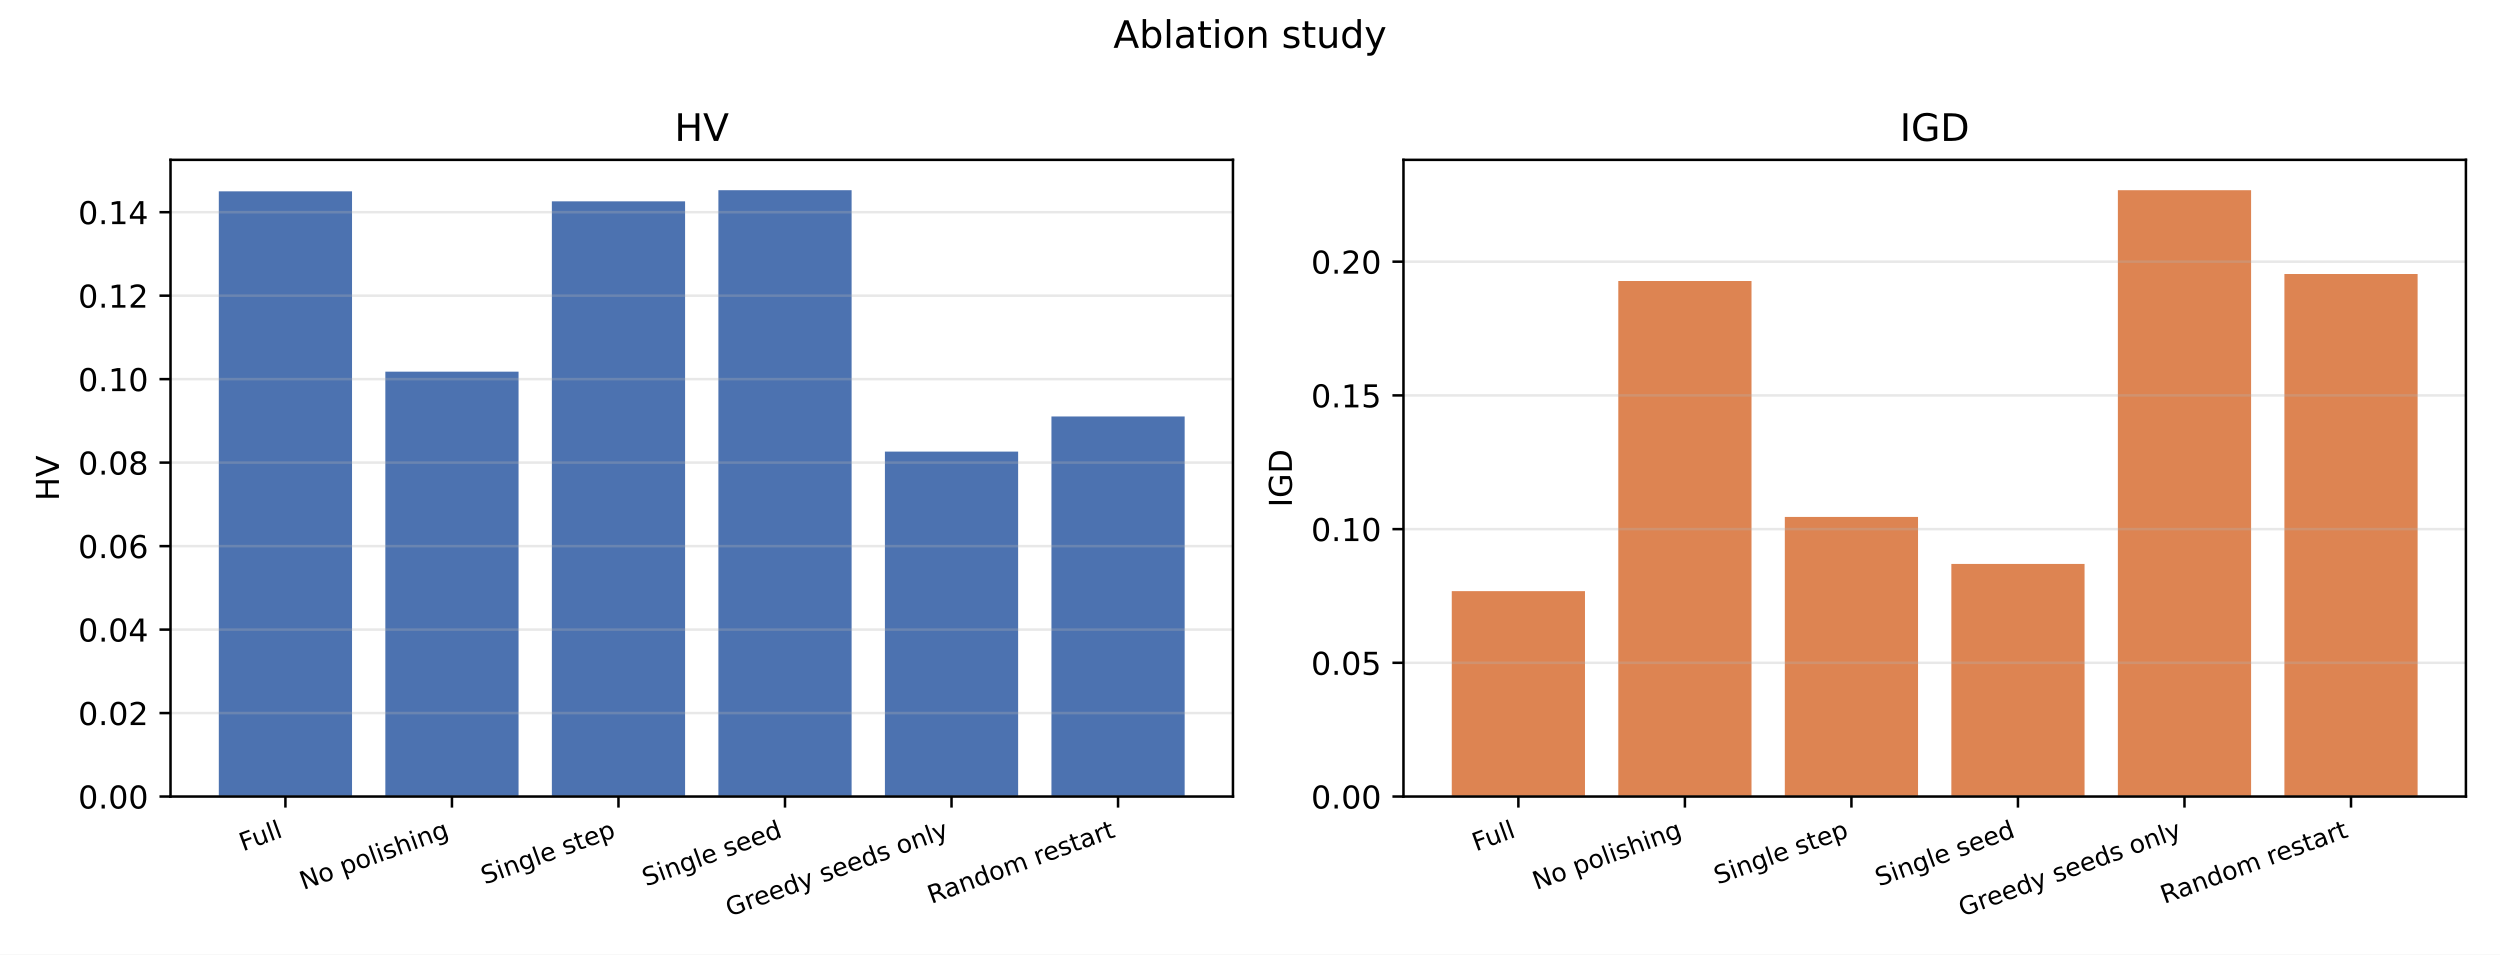
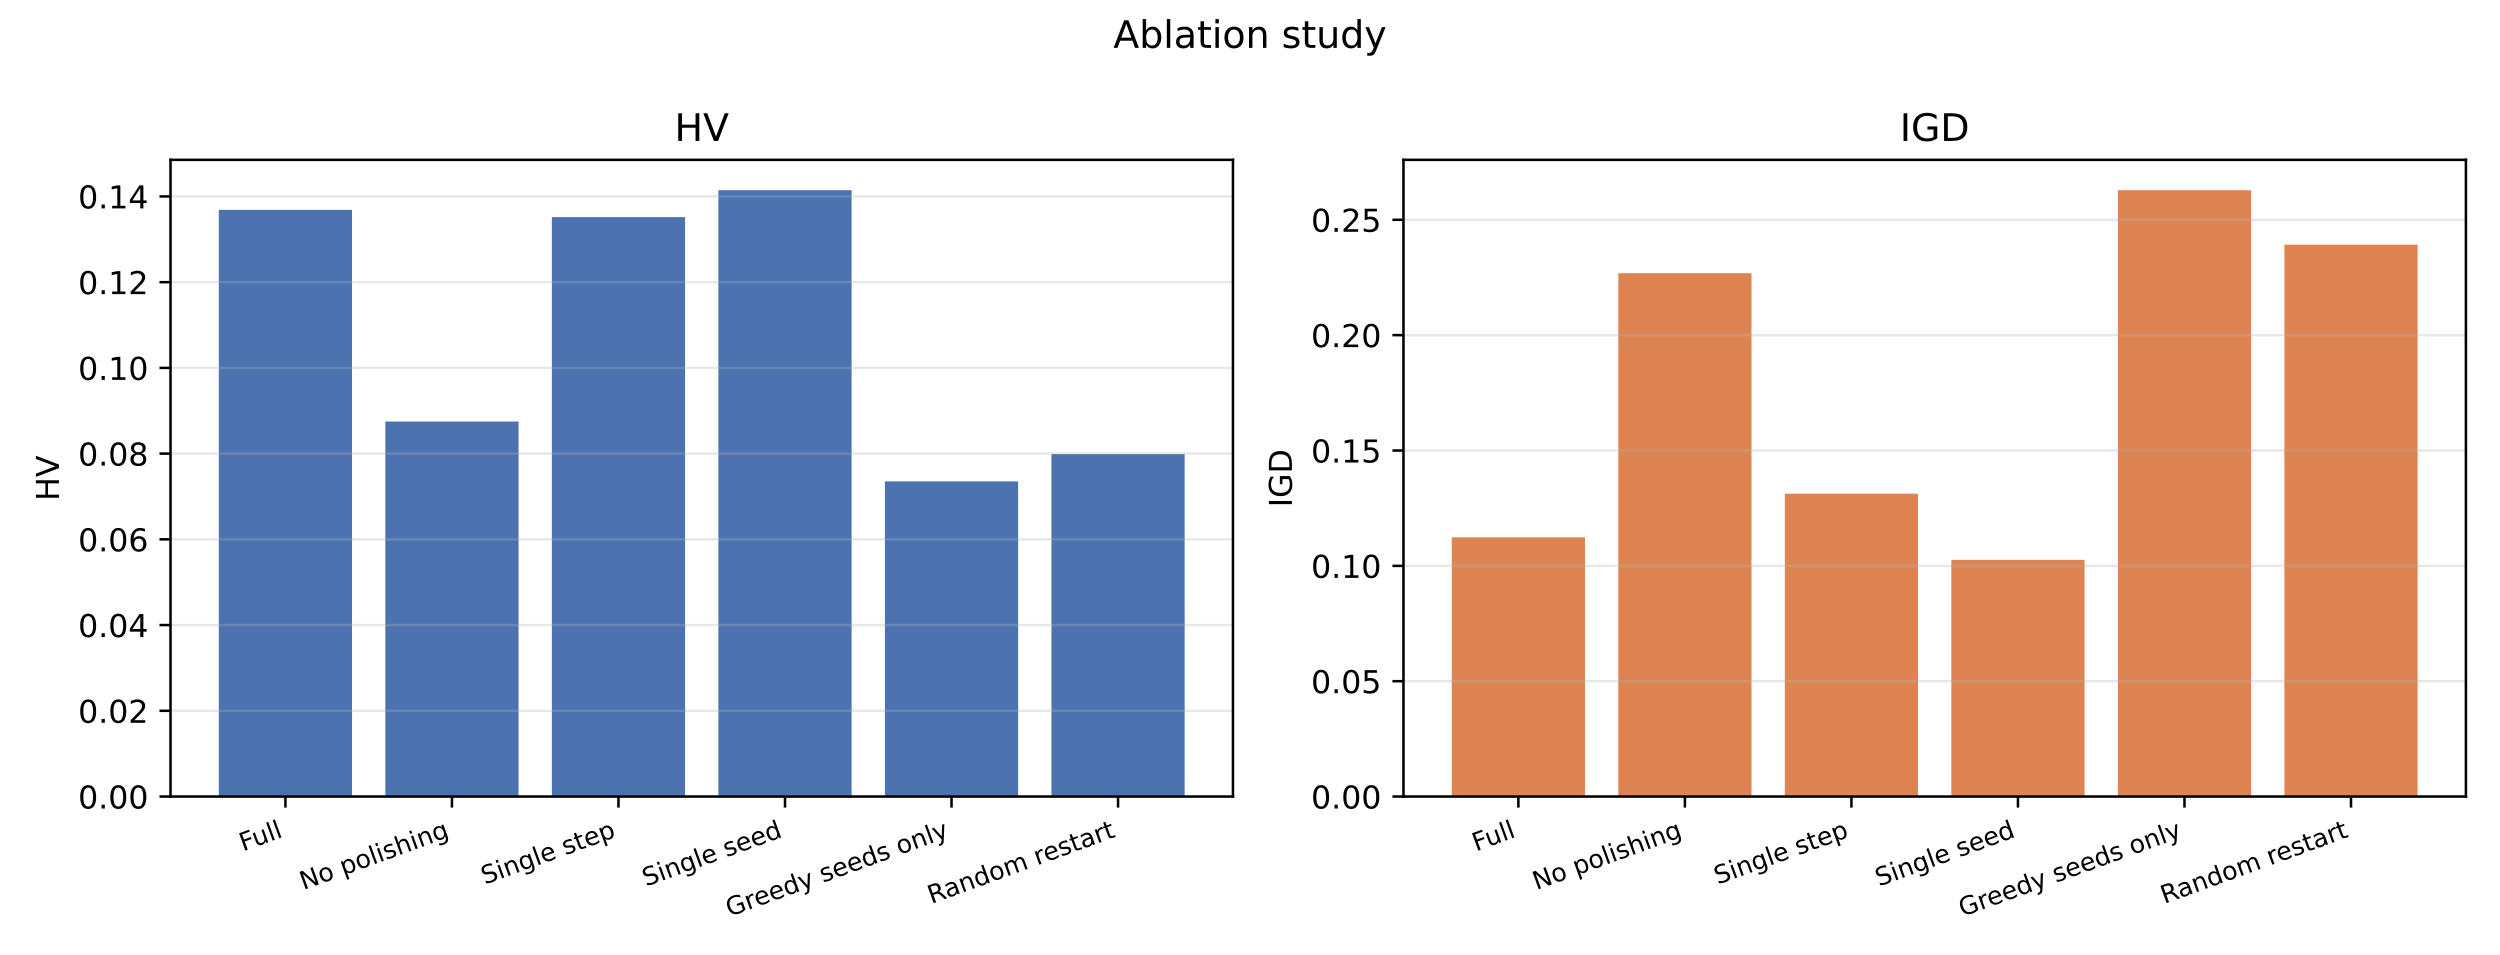
<svg xmlns="http://www.w3.org/2000/svg" xmlns:xlink="http://www.w3.org/1999/xlink" width="792pt" height="302.4pt" viewBox="0 0 792 302.4" version="1.1">
  <defs>
    <style type="text/css">*{stroke-linejoin: round; stroke-linecap: butt}</style>
  </defs>
  <g id="figure_1">
    <g id="patch_1">
      <path d="M 0 302.4  L 792 302.4  L 792 0  L 0 0  z " style="fill: #ffffff" />
    </g>
    <g id="axes_1">
      <g id="patch_2">
        <path d="M 54.02 252.347  L 390.6 252.347  L 390.6 50.64  L 54.02 50.64  z " style="fill: #ffffff" />
      </g>
      <g id="patch_3">
-         <path d="M 69.319 252.347  L 111.523 252.347  L 111.523 60.62  L 69.319 60.62  z " clip-path="url(#p2152f52cb2)" style="fill: #4c72b0" />
+         <path d="M 69.319 252.347  L 111.523 252.347  L 111.523 66.487  L 69.319 66.487  z " clip-path="url(#p43609230b9)" style="fill: #4c72b0" />
      </g>
      <g id="patch_4">
-         <path d="M 122.075 252.347  L 164.279 252.347  L 164.279 117.739  L 122.075 117.739  z " clip-path="url(#p2152f52cb2)" style="fill: #4c72b0" />
+         <path d="M 122.075 252.347  L 164.279 252.347  L 164.279 133.533  L 122.075 133.533  z " clip-path="url(#p43609230b9)" style="fill: #4c72b0" />
      </g>
      <g id="patch_5">
-         <path d="M 174.83 252.347  L 217.034 252.347  L 217.034 63.778  L 174.83 63.778  z " clip-path="url(#p2152f52cb2)" style="fill: #4c72b0" />
+         <path d="M 174.83 252.347  L 217.034 252.347  L 217.034 68.783  L 174.83 68.783  z " clip-path="url(#p43609230b9)" style="fill: #4c72b0" />
      </g>
      <g id="patch_6">
-         <path d="M 227.586 252.347  L 269.79 252.347  L 269.79 60.245  L 227.586 60.245  z " clip-path="url(#p2152f52cb2)" style="fill: #4c72b0" />
+         <path d="M 227.586 252.347  L 269.79 252.347  L 269.79 60.245  L 227.586 60.245  z " clip-path="url(#p43609230b9)" style="fill: #4c72b0" />
      </g>
      <g id="patch_7">
-         <path d="M 280.341 252.347  L 322.545 252.347  L 322.545 143.064  L 280.341 143.064  z " clip-path="url(#p2152f52cb2)" style="fill: #4c72b0" />
+         <path d="M 280.341 252.347  L 322.545 252.347  L 322.545 152.506  L 280.341 152.506  z " clip-path="url(#p43609230b9)" style="fill: #4c72b0" />
      </g>
      <g id="patch_8">
-         <path d="M 333.097 252.347  L 375.301 252.347  L 375.301 131.929  L 333.097 131.929  z " clip-path="url(#p2152f52cb2)" style="fill: #4c72b0" />
+         <path d="M 333.097 252.347  L 375.301 252.347  L 375.301 143.817  L 333.097 143.817  z " clip-path="url(#p43609230b9)" style="fill: #4c72b0" />
      </g>
      <g id="matplotlib.axis_1">
        <g id="xtick_1">
          <g id="line2d_1">
            <defs>
-               <path id="m7e3e8ff648" d="M 0 0  L 0 3.5  " style="stroke: #000000; stroke-width: 0.8" />
+               <path id="m2aab760063" d="M 0 0  L 0 3.5  " style="stroke: #000000; stroke-width: 0.8" />
            </defs>
            <g>
-               <use xlink:href="#m7e3e8ff648" x="90.421" y="252.347" style="stroke: #000000; stroke-width: 0.8" />
+               <use xlink:href="#m2aab760063" x="90.421" y="252.347" style="stroke: #000000; stroke-width: 0.8" />
            </g>
          </g>
          <g id="text_1">
            <text style="font-size: 8px; font-family: 'DejaVu Sans', sans-serif" transform="translate(77.00078 269.7366) rotate(-20)">Full</text>
          </g>
        </g>
        <g id="xtick_2">
          <g id="line2d_2">
            <g>
-               <use xlink:href="#m7e3e8ff648" x="143.177" y="252.347" style="stroke: #000000; stroke-width: 0.8" />
+               <use xlink:href="#m2aab760063" x="143.177" y="252.347" style="stroke: #000000; stroke-width: 0.8" />
            </g>
          </g>
          <g id="text_2">
            <text style="font-size: 8px; font-family: 'DejaVu Sans', sans-serif" transform="translate(96.13993 281.9719) rotate(-20)">No polishing</text>
          </g>
        </g>
        <g id="xtick_3">
          <g id="line2d_3">
            <g>
-               <use xlink:href="#m7e3e8ff648" x="195.932" y="252.347" style="stroke: #000000; stroke-width: 0.8" />
+               <use xlink:href="#m2aab760063" x="195.932" y="252.347" style="stroke: #000000; stroke-width: 0.8" />
            </g>
          </g>
          <g id="text_3">
            <text style="font-size: 8px; font-family: 'DejaVu Sans', sans-serif" transform="translate(153.6009 280.2593) rotate(-20)">Single step</text>
          </g>
        </g>
        <g id="xtick_4">
          <g id="line2d_4">
            <g>
-               <use xlink:href="#m7e3e8ff648" x="248.688" y="252.347" style="stroke: #000000; stroke-width: 0.8" />
+               <use xlink:href="#m2aab760063" x="248.688" y="252.347" style="stroke: #000000; stroke-width: 0.8" />
            </g>
          </g>
          <g id="text_4">
            <text style="font-size: 8px; font-family: 'DejaVu Sans', sans-serif" transform="translate(204.6779 280.8702) rotate(-20)">Single seed</text>
          </g>
        </g>
        <g id="xtick_5">
          <g id="line2d_5">
            <g>
-               <use xlink:href="#m7e3e8ff648" x="301.443" y="252.347" style="stroke: #000000; stroke-width: 0.8" />
+               <use xlink:href="#m2aab760063" x="301.443" y="252.347" style="stroke: #000000; stroke-width: 0.8" />
            </g>
          </g>
          <g id="text_5">
            <text style="font-size: 8px; font-family: 'DejaVu Sans', sans-serif" transform="translate(231.1185 290.448) rotate(-20)">Greedy seeds only</text>
          </g>
        </g>
        <g id="xtick_6">
          <g id="line2d_6">
            <g>
-               <use xlink:href="#m7e3e8ff648" x="354.199" y="252.347" style="stroke: #000000; stroke-width: 0.8" />
+               <use xlink:href="#m2aab760063" x="354.199" y="252.347" style="stroke: #000000; stroke-width: 0.8" />
            </g>
          </g>
          <g id="text_6">
            <text style="font-size: 8px; font-family: 'DejaVu Sans', sans-serif" transform="translate(295.0657 286.3746) rotate(-20)">Random restart</text>
          </g>
        </g>
      </g>
      <g id="matplotlib.axis_2">
        <g id="ytick_1">
          <g id="line2d_7">
-             <path d="M 54.02 252.347  L 390.6 252.347  " clip-path="url(#p2152f52cb2)" style="fill: none; stroke: #b0b0b0; stroke-opacity: 0.3; stroke-width: 0.8; stroke-linecap: square" />
+             <path d="M 54.02 252.347  L 390.6 252.347  " clip-path="url(#p43609230b9)" style="fill: none; stroke: #b0b0b0; stroke-opacity: 0.3; stroke-width: 0.8; stroke-linecap: square" />
          </g>
          <g id="line2d_8">
            <defs>
-               <path id="m388e6294eb" d="M 0 0  L -3.5 0  " style="stroke: #000000; stroke-width: 0.8" />
+               <path id="mf73f874c04" d="M 0 0  L -3.5 0  " style="stroke: #000000; stroke-width: 0.8" />
            </defs>
            <g>
-               <use xlink:href="#m388e6294eb" x="54.02" y="252.347" style="stroke: #000000; stroke-width: 0.8" />
+               <use xlink:href="#mf73f874c04" x="54.02" y="252.347" style="stroke: #000000; stroke-width: 0.8" />
            </g>
          </g>
          <g id="text_7">
            <text style="font-size: 10px; font-family: 'DejaVu Sans', sans-serif; text-anchor: end" x="47.02" y="256.146" transform="rotate(-0 47.02 256.1461)">0.00</text>
          </g>
        </g>
        <g id="ytick_2">
          <g id="line2d_9">
-             <path d="M 54.02 225.9  L 390.6 225.9  " clip-path="url(#p2152f52cb2)" style="fill: none; stroke: #b0b0b0; stroke-opacity: 0.3; stroke-width: 0.8; stroke-linecap: square" />
+             <path d="M 54.02 225.187  L 390.6 225.187  " clip-path="url(#p43609230b9)" style="fill: none; stroke: #b0b0b0; stroke-opacity: 0.3; stroke-width: 0.8; stroke-linecap: square" />
          </g>
          <g id="line2d_10">
            <g>
-               <use xlink:href="#m388e6294eb" x="54.02" y="225.9" style="stroke: #000000; stroke-width: 0.8" />
+               <use xlink:href="#mf73f874c04" x="54.02" y="225.187" style="stroke: #000000; stroke-width: 0.8" />
            </g>
          </g>
          <g id="text_8">
-             <text style="font-size: 10px; font-family: 'DejaVu Sans', sans-serif; text-anchor: end" x="47.02" y="229.699" transform="rotate(-0 47.02 229.699)">0.02</text>
+             <text style="font-size: 10px; font-family: 'DejaVu Sans', sans-serif; text-anchor: end" x="47.02" y="228.987" transform="rotate(-0 47.02 228.9866)">0.02</text>
          </g>
        </g>
        <g id="ytick_3">
          <g id="line2d_11">
-             <path d="M 54.02 199.453  L 390.6 199.453  " clip-path="url(#p2152f52cb2)" style="fill: none; stroke: #b0b0b0; stroke-opacity: 0.3; stroke-width: 0.8; stroke-linecap: square" />
+             <path d="M 54.02 198.028  L 390.6 198.028  " clip-path="url(#p43609230b9)" style="fill: none; stroke: #b0b0b0; stroke-opacity: 0.3; stroke-width: 0.8; stroke-linecap: square" />
          </g>
          <g id="line2d_12">
            <g>
-               <use xlink:href="#m388e6294eb" x="54.02" y="199.453" style="stroke: #000000; stroke-width: 0.8" />
+               <use xlink:href="#mf73f874c04" x="54.02" y="198.028" style="stroke: #000000; stroke-width: 0.8" />
            </g>
          </g>
          <g id="text_9">
-             <text style="font-size: 10px; font-family: 'DejaVu Sans', sans-serif; text-anchor: end" x="47.02" y="203.252" transform="rotate(-0 47.02 203.252)">0.04</text>
+             <text style="font-size: 10px; font-family: 'DejaVu Sans', sans-serif; text-anchor: end" x="47.02" y="201.827" transform="rotate(-0 47.02 201.8272)">0.04</text>
          </g>
        </g>
        <g id="ytick_4">
          <g id="line2d_13">
-             <path d="M 54.02 173.006  L 390.6 173.006  " clip-path="url(#p2152f52cb2)" style="fill: none; stroke: #b0b0b0; stroke-opacity: 0.3; stroke-width: 0.8; stroke-linecap: square" />
+             <path d="M 54.02 170.868  L 390.6 170.868  " clip-path="url(#p43609230b9)" style="fill: none; stroke: #b0b0b0; stroke-opacity: 0.3; stroke-width: 0.8; stroke-linecap: square" />
          </g>
          <g id="line2d_14">
            <g>
-               <use xlink:href="#m388e6294eb" x="54.02" y="173.006" style="stroke: #000000; stroke-width: 0.8" />
+               <use xlink:href="#mf73f874c04" x="54.02" y="170.868" style="stroke: #000000; stroke-width: 0.8" />
            </g>
          </g>
          <g id="text_10">
-             <text style="font-size: 10px; font-family: 'DejaVu Sans', sans-serif; text-anchor: end" x="47.02" y="176.805" transform="rotate(-0 47.02 176.8049)">0.06</text>
+             <text style="font-size: 10px; font-family: 'DejaVu Sans', sans-serif; text-anchor: end" x="47.02" y="174.668" transform="rotate(-0 47.02 174.6677)">0.06</text>
          </g>
        </g>
        <g id="ytick_5">
          <g id="line2d_15">
-             <path d="M 54.02 146.559  L 390.6 146.559  " clip-path="url(#p2152f52cb2)" style="fill: none; stroke: #b0b0b0; stroke-opacity: 0.3; stroke-width: 0.8; stroke-linecap: square" />
+             <path d="M 54.02 143.709  L 390.6 143.709  " clip-path="url(#p43609230b9)" style="fill: none; stroke: #b0b0b0; stroke-opacity: 0.3; stroke-width: 0.8; stroke-linecap: square" />
          </g>
          <g id="line2d_16">
            <g>
-               <use xlink:href="#m388e6294eb" x="54.02" y="146.559" style="stroke: #000000; stroke-width: 0.8" />
+               <use xlink:href="#mf73f874c04" x="54.02" y="143.709" style="stroke: #000000; stroke-width: 0.8" />
            </g>
          </g>
          <g id="text_11">
-             <text style="font-size: 10px; font-family: 'DejaVu Sans', sans-serif; text-anchor: end" x="47.02" y="150.358" transform="rotate(-0 47.02 150.3579)">0.08</text>
+             <text style="font-size: 10px; font-family: 'DejaVu Sans', sans-serif; text-anchor: end" x="47.02" y="147.508" transform="rotate(-0 47.02 147.5082)">0.08</text>
          </g>
        </g>
        <g id="ytick_6">
          <g id="line2d_17">
-             <path d="M 54.02 120.112  L 390.6 120.112  " clip-path="url(#p2152f52cb2)" style="fill: none; stroke: #b0b0b0; stroke-opacity: 0.3; stroke-width: 0.8; stroke-linecap: square" />
+             <path d="M 54.02 116.55  L 390.6 116.55  " clip-path="url(#p43609230b9)" style="fill: none; stroke: #b0b0b0; stroke-opacity: 0.3; stroke-width: 0.8; stroke-linecap: square" />
          </g>
          <g id="line2d_18">
            <g>
-               <use xlink:href="#m388e6294eb" x="54.02" y="120.112" style="stroke: #000000; stroke-width: 0.8" />
+               <use xlink:href="#mf73f874c04" x="54.02" y="116.55" style="stroke: #000000; stroke-width: 0.8" />
            </g>
          </g>
          <g id="text_12">
-             <text style="font-size: 10px; font-family: 'DejaVu Sans', sans-serif; text-anchor: end" x="47.02" y="123.911" transform="rotate(-0 47.02 123.9108)">0.10</text>
+             <text style="font-size: 10px; font-family: 'DejaVu Sans', sans-serif; text-anchor: end" x="47.02" y="120.349" transform="rotate(-0 47.02 120.3487)">0.10</text>
          </g>
        </g>
        <g id="ytick_7">
          <g id="line2d_19">
-             <path d="M 54.02 93.665  L 390.6 93.665  " clip-path="url(#p2152f52cb2)" style="fill: none; stroke: #b0b0b0; stroke-opacity: 0.3; stroke-width: 0.8; stroke-linecap: square" />
+             <path d="M 54.02 89.39  L 390.6 89.39  " clip-path="url(#p43609230b9)" style="fill: none; stroke: #b0b0b0; stroke-opacity: 0.3; stroke-width: 0.8; stroke-linecap: square" />
          </g>
          <g id="line2d_20">
            <g>
-               <use xlink:href="#m388e6294eb" x="54.02" y="93.665" style="stroke: #000000; stroke-width: 0.8" />
+               <use xlink:href="#mf73f874c04" x="54.02" y="89.39" style="stroke: #000000; stroke-width: 0.8" />
            </g>
          </g>
          <g id="text_13">
-             <text style="font-size: 10px; font-family: 'DejaVu Sans', sans-serif; text-anchor: end" x="47.02" y="97.464" transform="rotate(-0 47.02 97.4638)">0.12</text>
+             <text style="font-size: 10px; font-family: 'DejaVu Sans', sans-serif; text-anchor: end" x="47.02" y="93.189" transform="rotate(-0 47.02 93.18928)">0.12</text>
          </g>
        </g>
        <g id="ytick_8">
          <g id="line2d_21">
-             <path d="M 54.02 67.218  L 390.6 67.218  " clip-path="url(#p2152f52cb2)" style="fill: none; stroke: #b0b0b0; stroke-opacity: 0.3; stroke-width: 0.8; stroke-linecap: square" />
+             <path d="M 54.02 62.231  L 390.6 62.231  " clip-path="url(#p43609230b9)" style="fill: none; stroke: #b0b0b0; stroke-opacity: 0.3; stroke-width: 0.8; stroke-linecap: square" />
          </g>
          <g id="line2d_22">
            <g>
-               <use xlink:href="#m388e6294eb" x="54.02" y="67.218" style="stroke: #000000; stroke-width: 0.8" />
+               <use xlink:href="#mf73f874c04" x="54.02" y="62.231" style="stroke: #000000; stroke-width: 0.8" />
            </g>
          </g>
          <g id="text_14">
-             <text style="font-size: 10px; font-family: 'DejaVu Sans', sans-serif; text-anchor: end" x="47.02" y="71.017" transform="rotate(-0 47.02 71.01675)">0.14</text>
+             <text style="font-size: 10px; font-family: 'DejaVu Sans', sans-serif; text-anchor: end" x="47.02" y="66.03" transform="rotate(-0 47.02 66.02981)">0.14</text>
          </g>
        </g>
        <g id="text_15">
          <text style="font-size: 10px; font-family: 'DejaVu Sans', sans-serif; text-anchor: middle" x="18.675" y="151.493" transform="rotate(-90 18.67469 151.4934)">HV</text>
        </g>
      </g>
      <g id="patch_9">
        <path d="M 54.02 252.347  L 54.02 50.64  " style="fill: none; stroke: #000000; stroke-width: 0.8; stroke-linejoin: miter; stroke-linecap: square" />
      </g>
      <g id="patch_10">
        <path d="M 390.6 252.347  L 390.6 50.64  " style="fill: none; stroke: #000000; stroke-width: 0.8; stroke-linejoin: miter; stroke-linecap: square" />
      </g>
      <g id="patch_11">
        <path d="M 54.02 252.347  L 390.6 252.347  " style="fill: none; stroke: #000000; stroke-width: 0.8; stroke-linejoin: miter; stroke-linecap: square" />
      </g>
      <g id="patch_12">
        <path d="M 54.02 50.64  L 390.6 50.64  " style="fill: none; stroke: #000000; stroke-width: 0.8; stroke-linejoin: miter; stroke-linecap: square" />
      </g>
      <g id="text_16">
        <text style="font-size: 12px; font-family: 'DejaVu Sans', sans-serif; text-anchor: middle" x="222.31" y="44.64" transform="rotate(-0 222.31 44.64)">HV</text>
      </g>
    </g>
    <g id="axes_2">
      <g id="patch_13">
        <path d="M 444.62 252.347  L 781.2 252.347  L 781.2 50.64  L 444.62 50.64  z " style="fill: #ffffff" />
      </g>
      <g id="patch_14">
-         <path d="M 459.919 252.347  L 502.123 252.347  L 502.123 187.263  L 459.919 187.263  z " clip-path="url(#p85cd6fc6e4)" style="fill: #dd8452" />
+         <path d="M 459.919 252.347  L 502.123 252.347  L 502.123 170.219  L 459.919 170.219  z " clip-path="url(#p48048b8df7)" style="fill: #dd8452" />
      </g>
      <g id="patch_15">
-         <path d="M 512.675 252.347  L 554.879 252.347  L 554.879 89.015  L 512.675 89.015  z " clip-path="url(#p85cd6fc6e4)" style="fill: #dd8452" />
+         <path d="M 512.675 252.347  L 554.879 252.347  L 554.879 86.557  L 512.675 86.557  z " clip-path="url(#p48048b8df7)" style="fill: #dd8452" />
      </g>
      <g id="patch_16">
-         <path d="M 565.43 252.347  L 607.634 252.347  L 607.634 163.774  L 565.43 163.774  z " clip-path="url(#p85cd6fc6e4)" style="fill: #dd8452" />
+         <path d="M 565.43 252.347  L 607.634 252.347  L 607.634 156.392  L 565.43 156.392  z " clip-path="url(#p48048b8df7)" style="fill: #dd8452" />
      </g>
      <g id="patch_17">
-         <path d="M 618.186 252.347  L 660.39 252.347  L 660.39 178.646  L 618.186 178.646  z " clip-path="url(#p85cd6fc6e4)" style="fill: #dd8452" />
+         <path d="M 618.186 252.347  L 660.39 252.347  L 660.39 177.358  L 618.186 177.358  z " clip-path="url(#p48048b8df7)" style="fill: #dd8452" />
      </g>
      <g id="patch_18">
-         <path d="M 670.941 252.347  L 713.145 252.347  L 713.145 60.245  L 670.941 60.245  z " clip-path="url(#p85cd6fc6e4)" style="fill: #dd8452" />
+         <path d="M 670.941 252.347  L 713.145 252.347  L 713.145 60.245  L 670.941 60.245  z " clip-path="url(#p48048b8df7)" style="fill: #dd8452" />
      </g>
      <g id="patch_19">
-         <path d="M 723.697 252.347  L 765.901 252.347  L 765.901 86.798  L 723.697 86.798  z " clip-path="url(#p85cd6fc6e4)" style="fill: #dd8452" />
+         <path d="M 723.697 252.347  L 765.901 252.347  L 765.901 77.508  L 723.697 77.508  z " clip-path="url(#p48048b8df7)" style="fill: #dd8452" />
      </g>
      <g id="matplotlib.axis_3">
        <g id="xtick_7">
          <g id="line2d_23">
            <g>
-               <use xlink:href="#m7e3e8ff648" x="481.021" y="252.347" style="stroke: #000000; stroke-width: 0.8" />
+               <use xlink:href="#m2aab760063" x="481.021" y="252.347" style="stroke: #000000; stroke-width: 0.8" />
            </g>
          </g>
          <g id="text_17">
            <text style="font-size: 8px; font-family: 'DejaVu Sans', sans-serif" transform="translate(467.6008 269.7366) rotate(-20)">Full</text>
          </g>
        </g>
        <g id="xtick_8">
          <g id="line2d_24">
            <g>
-               <use xlink:href="#m7e3e8ff648" x="533.777" y="252.347" style="stroke: #000000; stroke-width: 0.8" />
+               <use xlink:href="#m2aab760063" x="533.777" y="252.347" style="stroke: #000000; stroke-width: 0.8" />
            </g>
          </g>
          <g id="text_18">
            <text style="font-size: 8px; font-family: 'DejaVu Sans', sans-serif" transform="translate(486.7399 281.9719) rotate(-20)">No polishing</text>
          </g>
        </g>
        <g id="xtick_9">
          <g id="line2d_25">
            <g>
-               <use xlink:href="#m7e3e8ff648" x="586.532" y="252.347" style="stroke: #000000; stroke-width: 0.8" />
+               <use xlink:href="#m2aab760063" x="586.532" y="252.347" style="stroke: #000000; stroke-width: 0.8" />
            </g>
          </g>
          <g id="text_19">
            <text style="font-size: 8px; font-family: 'DejaVu Sans', sans-serif" transform="translate(544.2009 280.2593) rotate(-20)">Single step</text>
          </g>
        </g>
        <g id="xtick_10">
          <g id="line2d_26">
            <g>
-               <use xlink:href="#m7e3e8ff648" x="639.288" y="252.347" style="stroke: #000000; stroke-width: 0.8" />
+               <use xlink:href="#m2aab760063" x="639.288" y="252.347" style="stroke: #000000; stroke-width: 0.8" />
            </g>
          </g>
          <g id="text_20">
            <text style="font-size: 8px; font-family: 'DejaVu Sans', sans-serif" transform="translate(595.2779 280.8702) rotate(-20)">Single seed</text>
          </g>
        </g>
        <g id="xtick_11">
          <g id="line2d_27">
            <g>
-               <use xlink:href="#m7e3e8ff648" x="692.043" y="252.347" style="stroke: #000000; stroke-width: 0.8" />
+               <use xlink:href="#m2aab760063" x="692.043" y="252.347" style="stroke: #000000; stroke-width: 0.8" />
            </g>
          </g>
          <g id="text_21">
            <text style="font-size: 8px; font-family: 'DejaVu Sans', sans-serif" transform="translate(621.7185 290.448) rotate(-20)">Greedy seeds only</text>
          </g>
        </g>
        <g id="xtick_12">
          <g id="line2d_28">
            <g>
-               <use xlink:href="#m7e3e8ff648" x="744.799" y="252.347" style="stroke: #000000; stroke-width: 0.8" />
+               <use xlink:href="#m2aab760063" x="744.799" y="252.347" style="stroke: #000000; stroke-width: 0.8" />
            </g>
          </g>
          <g id="text_22">
            <text style="font-size: 8px; font-family: 'DejaVu Sans', sans-serif" transform="translate(685.6657 286.3746) rotate(-20)">Random restart</text>
          </g>
        </g>
      </g>
      <g id="matplotlib.axis_4">
        <g id="ytick_9">
          <g id="line2d_29">
-             <path d="M 444.62 252.347  L 781.2 252.347  " clip-path="url(#p85cd6fc6e4)" style="fill: none; stroke: #b0b0b0; stroke-opacity: 0.3; stroke-width: 0.8; stroke-linecap: square" />
+             <path d="M 444.62 252.347  L 781.2 252.347  " clip-path="url(#p48048b8df7)" style="fill: none; stroke: #b0b0b0; stroke-opacity: 0.3; stroke-width: 0.8; stroke-linecap: square" />
          </g>
          <g id="line2d_30">
            <g>
-               <use xlink:href="#m388e6294eb" x="444.62" y="252.347" style="stroke: #000000; stroke-width: 0.8" />
+               <use xlink:href="#mf73f874c04" x="444.62" y="252.347" style="stroke: #000000; stroke-width: 0.8" />
            </g>
          </g>
          <g id="text_23">
            <text style="font-size: 10px; font-family: 'DejaVu Sans', sans-serif; text-anchor: end" x="437.62" y="256.146" transform="rotate(-0 437.62 256.1461)">0.00</text>
          </g>
        </g>
        <g id="ytick_10">
          <g id="line2d_31">
-             <path d="M 444.62 209.983  L 781.2 209.983  " clip-path="url(#p85cd6fc6e4)" style="fill: none; stroke: #b0b0b0; stroke-opacity: 0.3; stroke-width: 0.8; stroke-linecap: square" />
+             <path d="M 444.62 215.805  L 781.2 215.805  " clip-path="url(#p48048b8df7)" style="fill: none; stroke: #b0b0b0; stroke-opacity: 0.3; stroke-width: 0.8; stroke-linecap: square" />
          </g>
          <g id="line2d_32">
            <g>
-               <use xlink:href="#m388e6294eb" x="444.62" y="209.983" style="stroke: #000000; stroke-width: 0.8" />
+               <use xlink:href="#mf73f874c04" x="444.62" y="215.805" style="stroke: #000000; stroke-width: 0.8" />
            </g>
          </g>
          <g id="text_24">
-             <text style="font-size: 10px; font-family: 'DejaVu Sans', sans-serif; text-anchor: end" x="437.62" y="213.783" transform="rotate(-0 437.62 213.7825)">0.05</text>
+             <text style="font-size: 10px; font-family: 'DejaVu Sans', sans-serif; text-anchor: end" x="437.62" y="219.604" transform="rotate(-0 437.62 219.6042)">0.05</text>
          </g>
        </g>
        <g id="ytick_11">
          <g id="line2d_33">
-             <path d="M 444.62 167.62  L 781.2 167.62  " clip-path="url(#p85cd6fc6e4)" style="fill: none; stroke: #b0b0b0; stroke-opacity: 0.3; stroke-width: 0.8; stroke-linecap: square" />
+             <path d="M 444.62 179.263  L 781.2 179.263  " clip-path="url(#p48048b8df7)" style="fill: none; stroke: #b0b0b0; stroke-opacity: 0.3; stroke-width: 0.8; stroke-linecap: square" />
          </g>
          <g id="line2d_34">
            <g>
-               <use xlink:href="#m388e6294eb" x="444.62" y="167.62" style="stroke: #000000; stroke-width: 0.8" />
+               <use xlink:href="#mf73f874c04" x="444.62" y="179.263" style="stroke: #000000; stroke-width: 0.8" />
            </g>
          </g>
          <g id="text_25">
-             <text style="font-size: 10px; font-family: 'DejaVu Sans', sans-serif; text-anchor: end" x="437.62" y="171.419" transform="rotate(-0 437.62 171.419)">0.10</text>
+             <text style="font-size: 10px; font-family: 'DejaVu Sans', sans-serif; text-anchor: end" x="437.62" y="183.062" transform="rotate(-0 437.62 183.0622)">0.10</text>
          </g>
        </g>
        <g id="ytick_12">
          <g id="line2d_35">
-             <path d="M 444.62 125.256  L 781.2 125.256  " clip-path="url(#p85cd6fc6e4)" style="fill: none; stroke: #b0b0b0; stroke-opacity: 0.3; stroke-width: 0.8; stroke-linecap: square" />
+             <path d="M 444.62 142.721  L 781.2 142.721  " clip-path="url(#p48048b8df7)" style="fill: none; stroke: #b0b0b0; stroke-opacity: 0.3; stroke-width: 0.8; stroke-linecap: square" />
          </g>
          <g id="line2d_36">
            <g>
-               <use xlink:href="#m388e6294eb" x="444.62" y="125.256" style="stroke: #000000; stroke-width: 0.8" />
+               <use xlink:href="#mf73f874c04" x="444.62" y="142.721" style="stroke: #000000; stroke-width: 0.8" />
            </g>
          </g>
          <g id="text_26">
-             <text style="font-size: 10px; font-family: 'DejaVu Sans', sans-serif; text-anchor: end" x="437.62" y="129.055" transform="rotate(-0 437.62 129.0554)">0.15</text>
+             <text style="font-size: 10px; font-family: 'DejaVu Sans', sans-serif; text-anchor: end" x="437.62" y="146.52" transform="rotate(-0 437.62 146.5203)">0.15</text>
          </g>
        </g>
        <g id="ytick_13">
          <g id="line2d_37">
-             <path d="M 444.62 82.893  L 781.2 82.893  " clip-path="url(#p85cd6fc6e4)" style="fill: none; stroke: #b0b0b0; stroke-opacity: 0.3; stroke-width: 0.8; stroke-linecap: square" />
+             <path d="M 444.62 106.179  L 781.2 106.179  " clip-path="url(#p48048b8df7)" style="fill: none; stroke: #b0b0b0; stroke-opacity: 0.3; stroke-width: 0.8; stroke-linecap: square" />
          </g>
          <g id="line2d_38">
            <g>
-               <use xlink:href="#m388e6294eb" x="444.62" y="82.893" style="stroke: #000000; stroke-width: 0.8" />
+               <use xlink:href="#mf73f874c04" x="444.62" y="106.179" style="stroke: #000000; stroke-width: 0.8" />
            </g>
          </g>
          <g id="text_27">
-             <text style="font-size: 10px; font-family: 'DejaVu Sans', sans-serif; text-anchor: end" x="437.62" y="86.692" transform="rotate(-0 437.62 86.69188)">0.20</text>
-           </g>
-         </g>
-         <g id="text_28">
+             <text style="font-size: 10px; font-family: 'DejaVu Sans', sans-serif; text-anchor: end" x="437.62" y="109.978" transform="rotate(-0 437.62 109.9784)">0.20</text>
+           </g>
+         </g>
+         <g id="ytick_14">
+           <g id="line2d_39">
+             <path d="M 444.62 69.637  L 781.2 69.637  " clip-path="url(#p48048b8df7)" style="fill: none; stroke: #b0b0b0; stroke-opacity: 0.3; stroke-width: 0.8; stroke-linecap: square" />
+           </g>
+           <g id="line2d_40">
+             <g>
+               <use xlink:href="#mf73f874c04" x="444.62" y="69.637" style="stroke: #000000; stroke-width: 0.8" />
+             </g>
+           </g>
+           <g id="text_28">
+             <text style="font-size: 10px; font-family: 'DejaVu Sans', sans-serif; text-anchor: end" x="437.62" y="73.436" transform="rotate(-0 437.62 73.43642)">0.25</text>
+           </g>
+         </g>
+         <g id="text_29">
          <text style="font-size: 10px; font-family: 'DejaVu Sans', sans-serif; text-anchor: middle" x="409.275" y="151.493" transform="rotate(-90 409.2747 151.4934)">IGD</text>
        </g>
      </g>
      <g id="patch_20">
        <path d="M 444.62 252.347  L 444.62 50.64  " style="fill: none; stroke: #000000; stroke-width: 0.8; stroke-linejoin: miter; stroke-linecap: square" />
      </g>
      <g id="patch_21">
        <path d="M 781.2 252.347  L 781.2 50.64  " style="fill: none; stroke: #000000; stroke-width: 0.8; stroke-linejoin: miter; stroke-linecap: square" />
      </g>
      <g id="patch_22">
        <path d="M 444.62 252.347  L 781.2 252.347  " style="fill: none; stroke: #000000; stroke-width: 0.8; stroke-linejoin: miter; stroke-linecap: square" />
      </g>
      <g id="patch_23">
        <path d="M 444.62 50.64  L 781.2 50.64  " style="fill: none; stroke: #000000; stroke-width: 0.8; stroke-linejoin: miter; stroke-linecap: square" />
      </g>
-       <g id="text_29">
+       <g id="text_30">
        <text style="font-size: 12px; font-family: 'DejaVu Sans', sans-serif; text-anchor: middle" x="612.91" y="44.64" transform="rotate(-0 612.91 44.64)">IGD</text>
      </g>
    </g>
-     <g id="text_30">
+     <g id="text_31">
      <text style="font-size: 12px; font-family: 'DejaVu Sans', sans-serif; text-anchor: middle" x="396" y="15.166" transform="rotate(-0 396 15.16612)">Ablation study</text>
    </g>
  </g>
  <defs>
-     <clipPath id="p2152f52cb2">
+     <clipPath id="p43609230b9">
      <rect x="54.02" y="50.64" width="336.58" height="201.707" />
    </clipPath>
-     <clipPath id="p85cd6fc6e4">
+     <clipPath id="p48048b8df7">
      <rect x="444.62" y="50.64" width="336.58" height="201.707" />
    </clipPath>
  </defs>
</svg>
